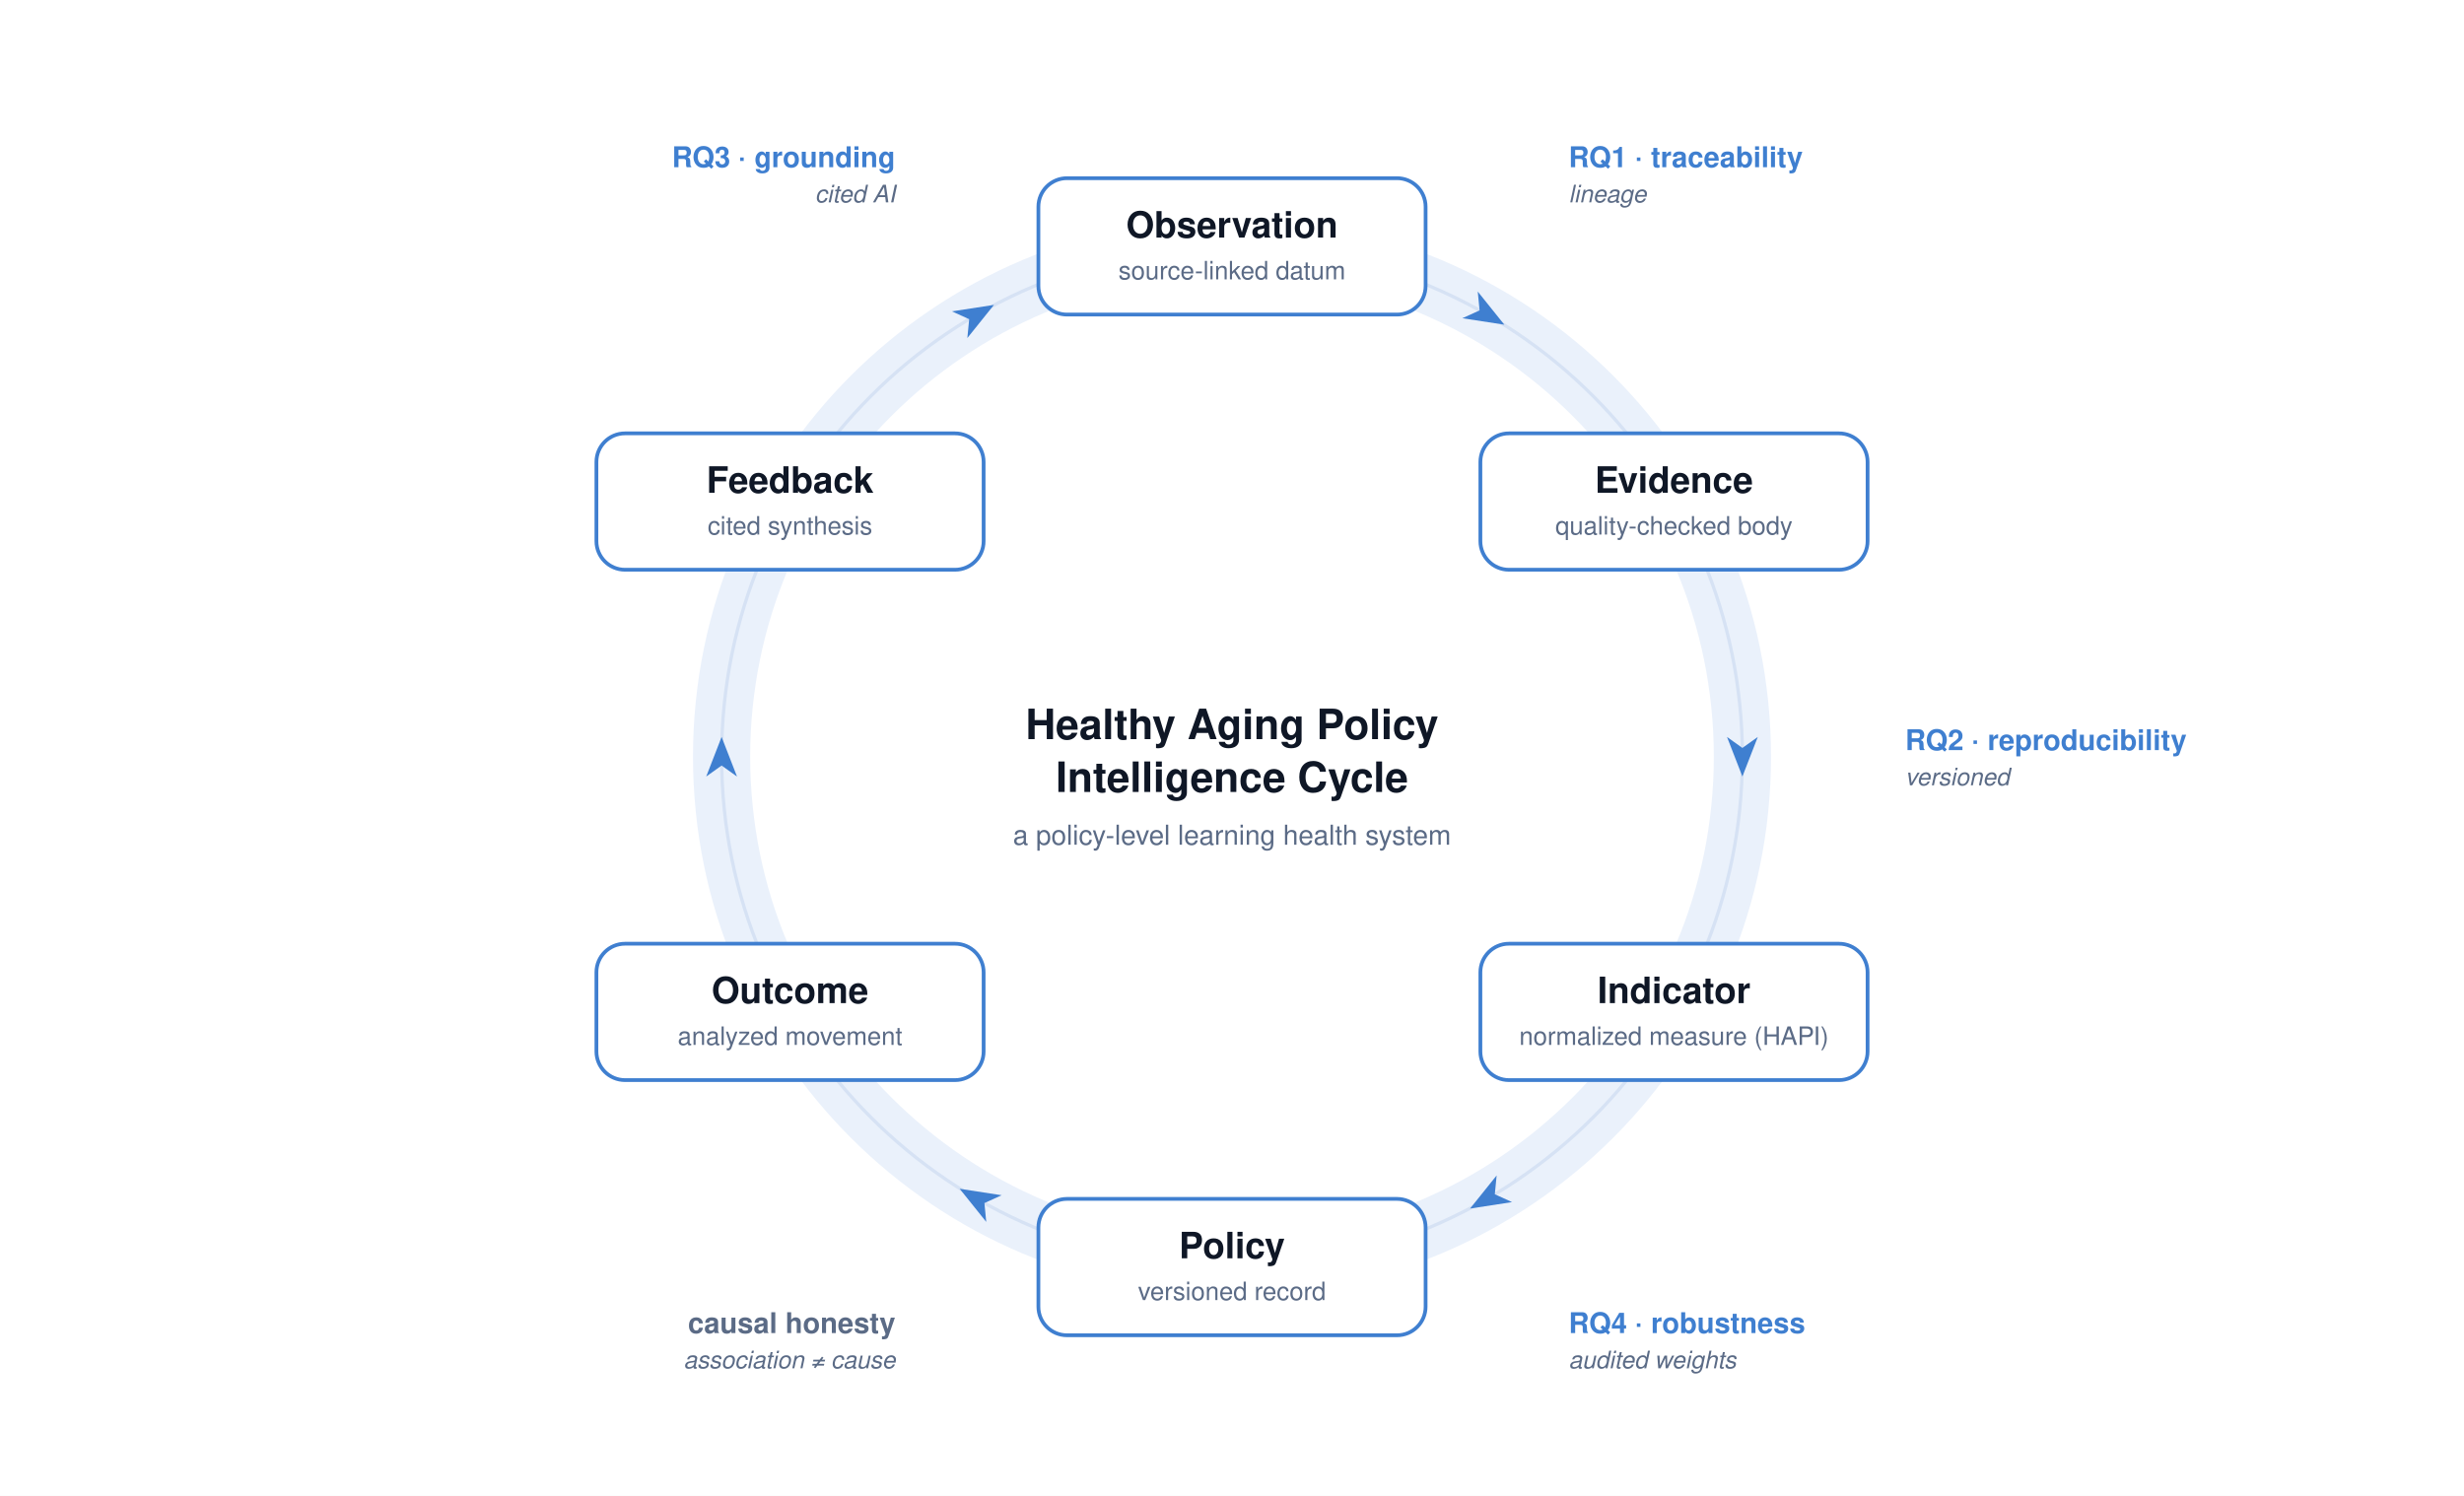
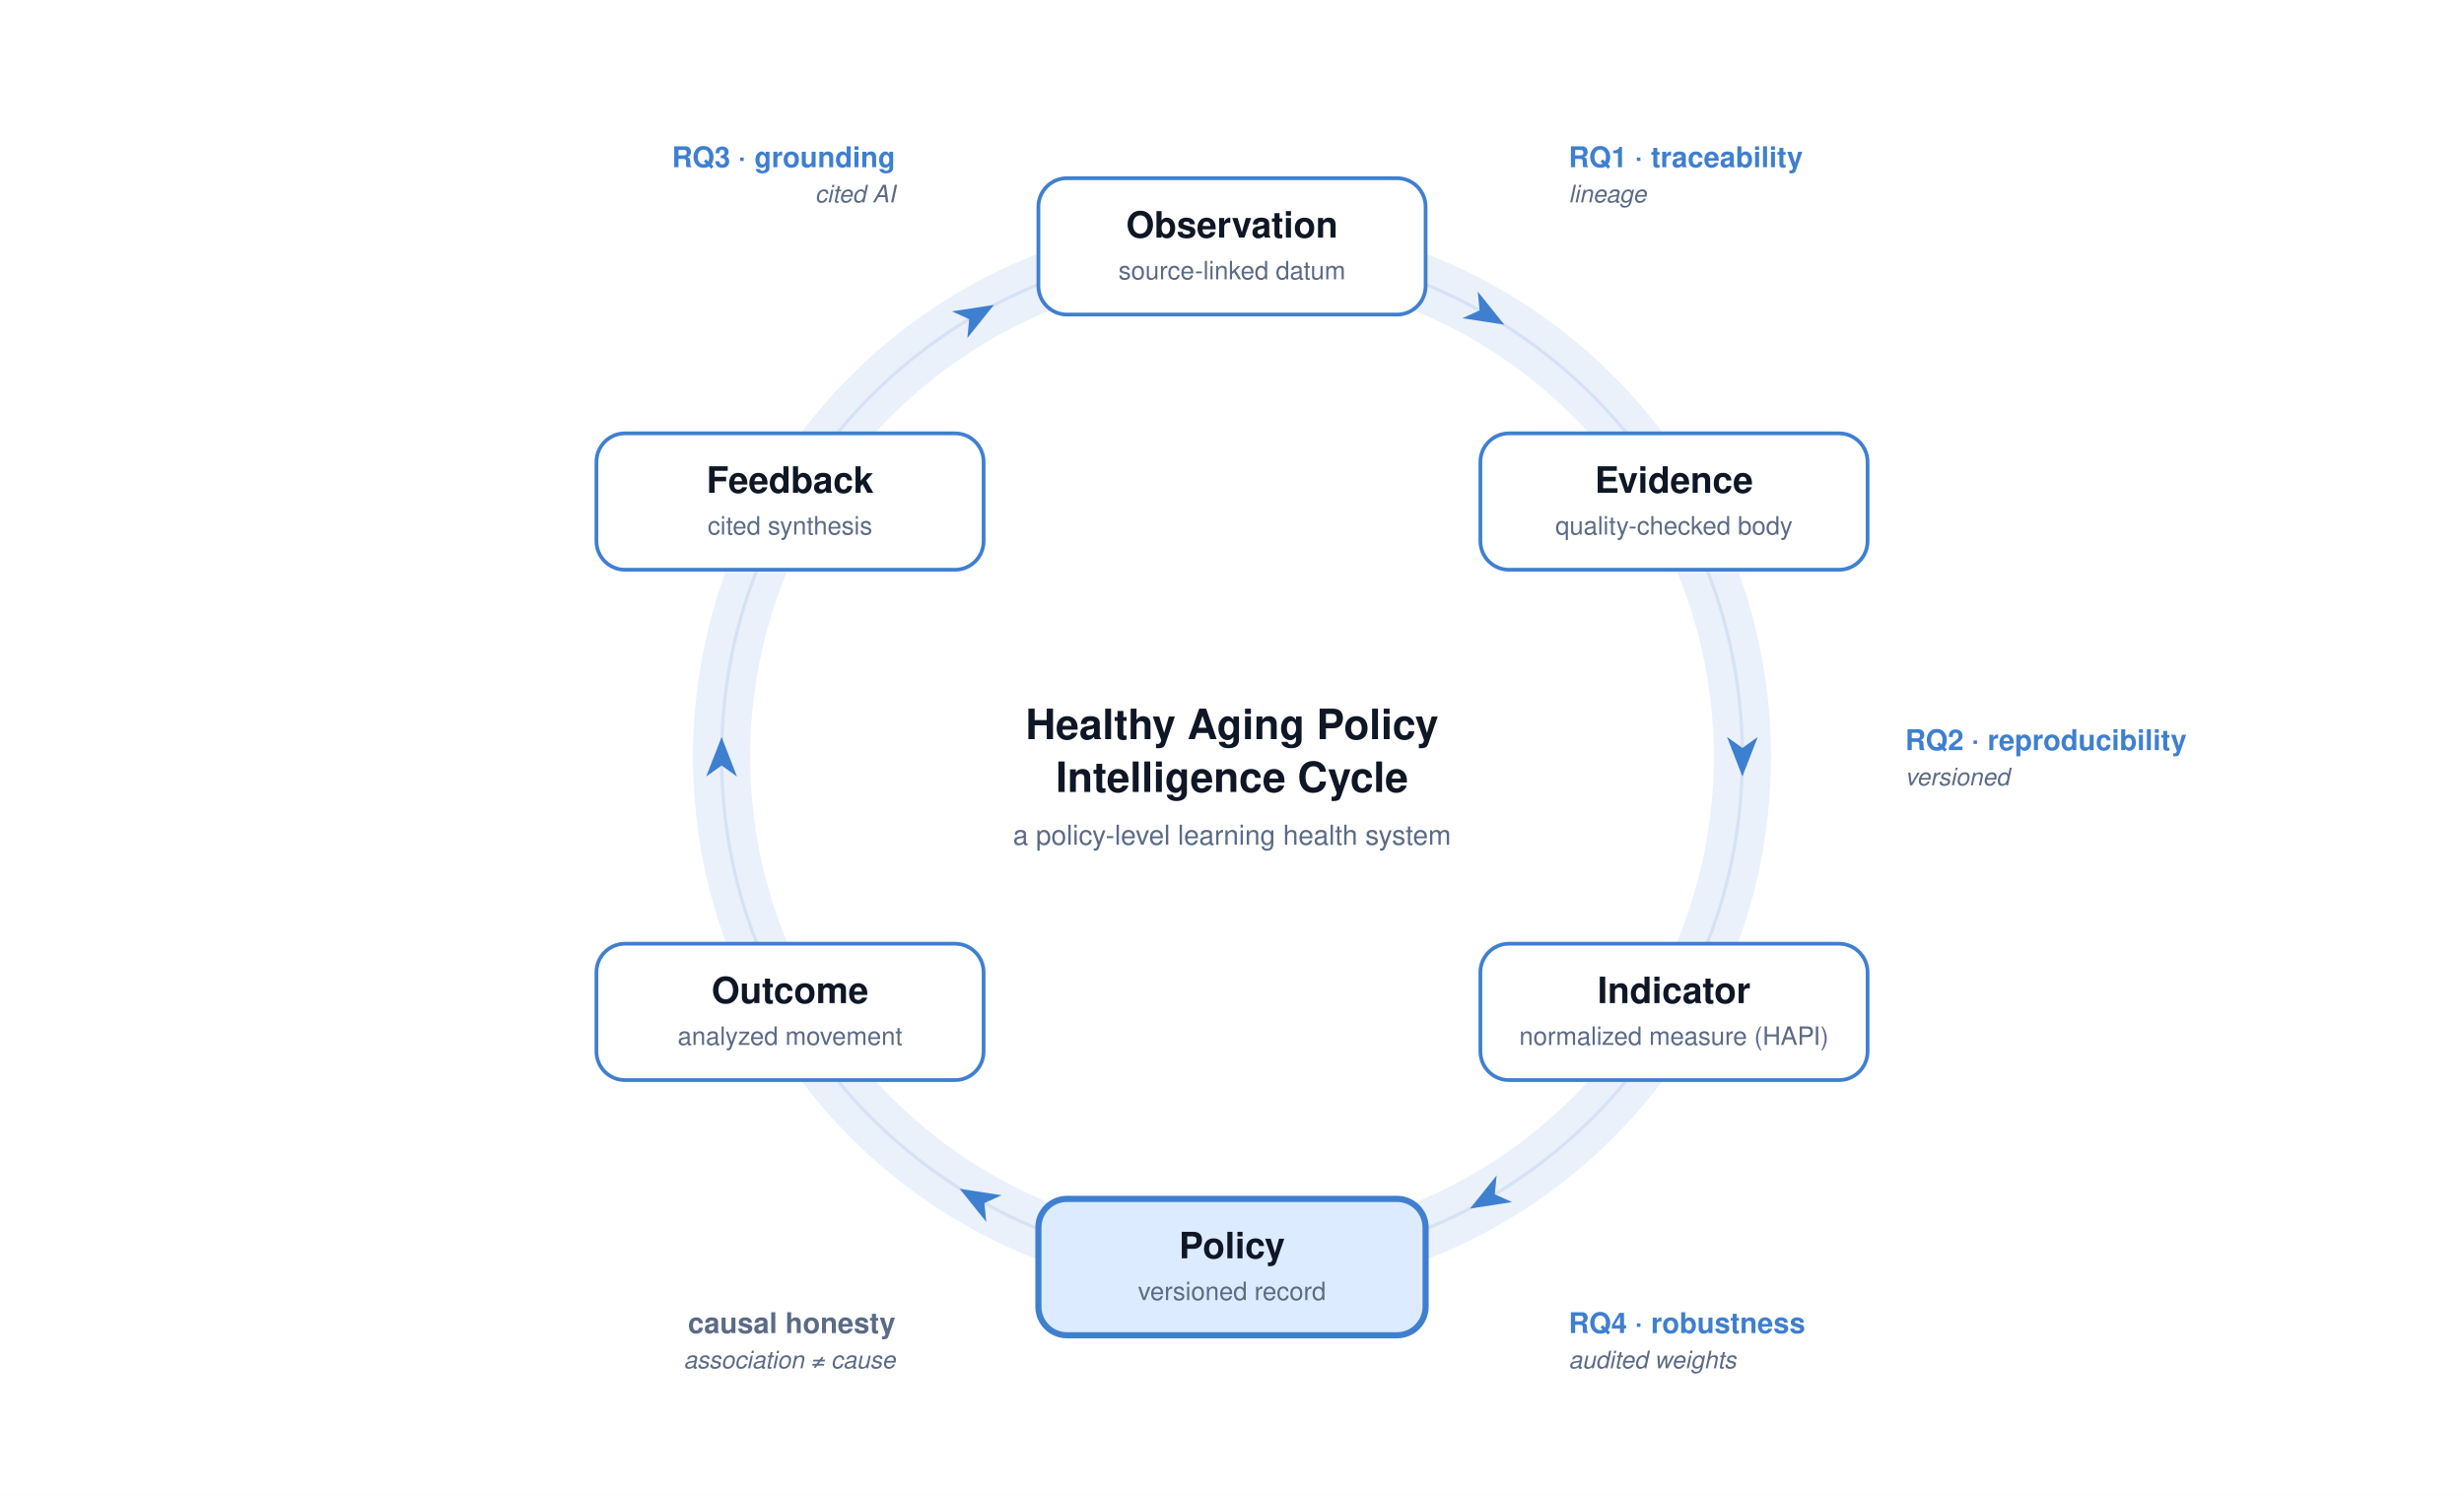
<svg xmlns="http://www.w3.org/2000/svg" viewBox="0 0 1120 680" font-family="Helvetica, Arial, sans-serif">
  <rect width="1120" height="680" fill="#ffffff" />
  <defs>
    <marker id="arw" viewBox="0 0 10 10" refX="7" refY="5" markerWidth="7" markerHeight="7" orient="auto-start-reverse">
      <path d="M0,0 L10,5 L0,10 z" fill="#3f7fd0" />
    </marker>
  </defs>
  <circle cx="560" cy="344" r="232" fill="none" stroke="#eaf1fb" stroke-width="26" />
  <circle cx="560" cy="344" r="232" fill="none" stroke="#d6e2f4" stroke-width="1.5" />
  <g transform="translate(676.0,143.1) rotate(30.0)">
    <path d="M-9,-7 L9,0 L-9,7 L-4,0 z" fill="#3f7fd0" />
  </g>
  <g transform="translate(792.0,344.0) rotate(90.0)">
    <path d="M-9,-7 L9,0 L-9,7 L-4,0 z" fill="#3f7fd0" />
  </g>
  <g transform="translate(676.0,544.9) rotate(150.0)">
    <path d="M-9,-7 L9,0 L-9,7 L-4,0 z" fill="#3f7fd0" />
  </g>
  <g transform="translate(444.0,544.9) rotate(210.0)">
    <path d="M-9,-7 L9,0 L-9,7 L-4,0 z" fill="#3f7fd0" />
  </g>
  <g transform="translate(328.0,344.0) rotate(270.0)">
    <path d="M-9,-7 L9,0 L-9,7 L-4,0 z" fill="#3f7fd0" />
  </g>
  <g transform="translate(444.0,143.1) rotate(330.0)">
    <path d="M-9,-7 L9,0 L-9,7 L-4,0 z" fill="#3f7fd0" />
  </g>
  <text x="560" y="336" text-anchor="middle" font-size="19" font-weight="700" fill="#0f1726">Healthy Aging Policy</text>
  <text x="560" y="360" text-anchor="middle" font-size="19" font-weight="700" fill="#0f1726">Intelligence Cycle</text>
  <text x="560" y="384" text-anchor="middle" font-size="12.5" fill="#5b6b86">a policy-level learning health system</text>
  <text x="713.0" y="76.0" text-anchor="start" font-size="13" font-weight="700" fill="#3f7fd0">RQ1 · traceability</text>
  <text x="713.0" y="92.0" text-anchor="start" font-size="11" font-style="italic" fill="#5b6b86">lineage</text>
  <text x="866.0" y="341.0" text-anchor="start" font-size="13" font-weight="700" fill="#3f7fd0">RQ2 · reproducibility</text>
  <text x="866.0" y="357.0" text-anchor="start" font-size="11" font-style="italic" fill="#5b6b86">versioned</text>
  <text x="713.0" y="606.0" text-anchor="start" font-size="13" font-weight="700" fill="#3f7fd0">RQ4 · robustness</text>
  <text x="713.0" y="622.0" text-anchor="start" font-size="11" font-style="italic" fill="#5b6b86">audited weights</text>
  <text x="407.0" y="606.0" text-anchor="end" font-size="13" font-weight="700" fill="#5b6b86">causal honesty</text>
  <text x="407.0" y="622.0" text-anchor="end" font-size="11" font-style="italic" fill="#5b6b86">association ≠ cause</text>
  <text x="407.0" y="76.0" text-anchor="end" font-size="13" font-weight="700" fill="#3f7fd0">RQ3 · grounding</text>
  <text x="407.0" y="92.0" text-anchor="end" font-size="11" font-style="italic" fill="#5b6b86">cited AI</text>
  <rect x="472.0" y="81.0" width="176" height="62" rx="13" fill="#ffffff" stroke="#3f7fd0" stroke-width="1.7" />
  <text x="560.0" y="108.0" text-anchor="middle" font-size="16.5" font-weight="700" fill="#0f1726">Observation</text>
  <text x="560.0" y="127.0" text-anchor="middle" font-size="11.5" fill="#5b6b86">source-linked datum</text>
  <rect x="672.9" y="197.0" width="176" height="62" rx="13" fill="#ffffff" stroke="#3f7fd0" stroke-width="1.7" />
  <text x="760.9" y="224.0" text-anchor="middle" font-size="16.5" font-weight="700" fill="#0f1726">Evidence</text>
  <text x="760.9" y="243.0" text-anchor="middle" font-size="11.5" fill="#5b6b86">quality-checked body</text>
  <rect x="672.9" y="429.0" width="176" height="62" rx="13" fill="#ffffff" stroke="#3f7fd0" stroke-width="1.7" />
  <text x="760.9" y="456.0" text-anchor="middle" font-size="16.5" font-weight="700" fill="#0f1726">Indicator</text>
  <text x="760.9" y="475.0" text-anchor="middle" font-size="11.5" fill="#5b6b86">normalized measure (HAPI)</text>
-   <rect x="472.0" y="545.0" width="176" height="62" rx="13" fill="#ffffff" stroke="#3f7fd0" stroke-width="1.7" />
+   <rect x="472.0" y="545.0" width="176" height="62" rx="13" fill="#dcebff" stroke="#3f7fd0" stroke-width="2.8" />
  <text x="560.0" y="572.0" text-anchor="middle" font-size="16.5" font-weight="700" fill="#0f1726">Policy</text>
  <text x="560.0" y="591.0" text-anchor="middle" font-size="11.5" fill="#5b6b86">versioned record</text>
  <rect x="271.1" y="429.0" width="176" height="62" rx="13" fill="#ffffff" stroke="#3f7fd0" stroke-width="1.7" />
  <text x="359.1" y="456.0" text-anchor="middle" font-size="16.5" font-weight="700" fill="#0f1726">Outcome</text>
  <text x="359.1" y="475.0" text-anchor="middle" font-size="11.5" fill="#5b6b86">analyzed movement</text>
  <rect x="271.1" y="197.0" width="176" height="62" rx="13" fill="#ffffff" stroke="#3f7fd0" stroke-width="1.7" />
  <text x="359.1" y="224.0" text-anchor="middle" font-size="16.5" font-weight="700" fill="#0f1726">Feedback</text>
  <text x="359.1" y="243.0" text-anchor="middle" font-size="11.5" fill="#5b6b86">cited synthesis</text>
</svg>
